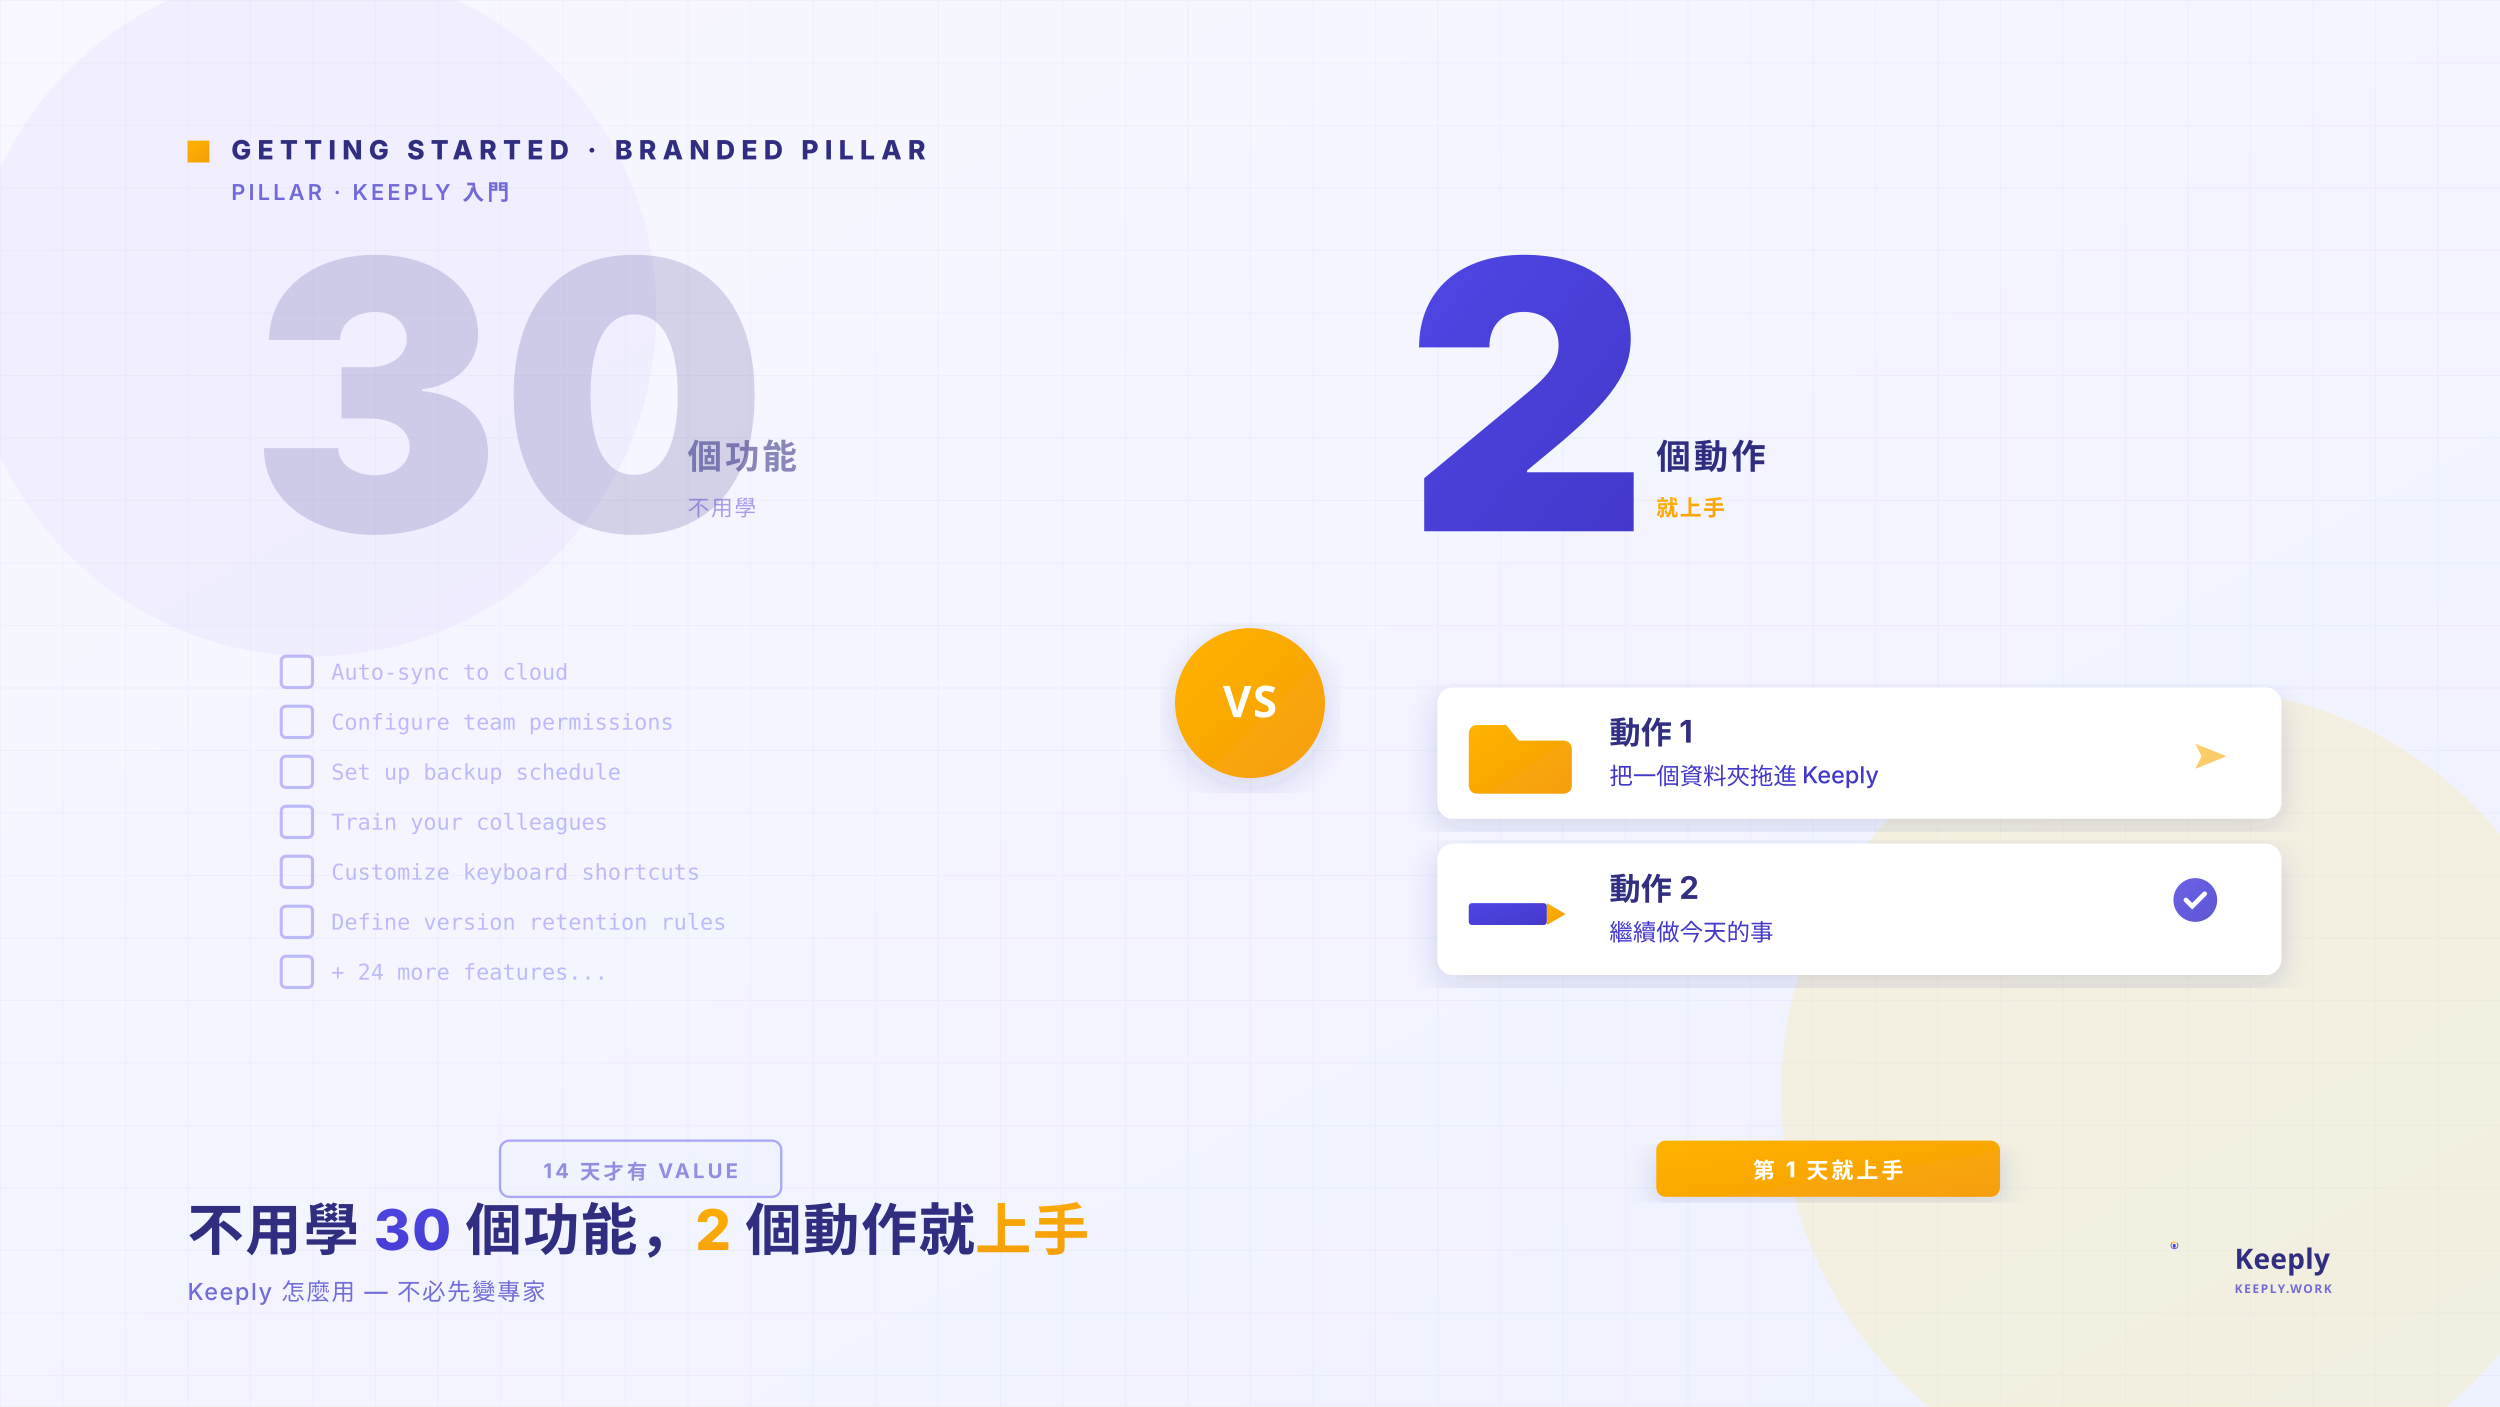
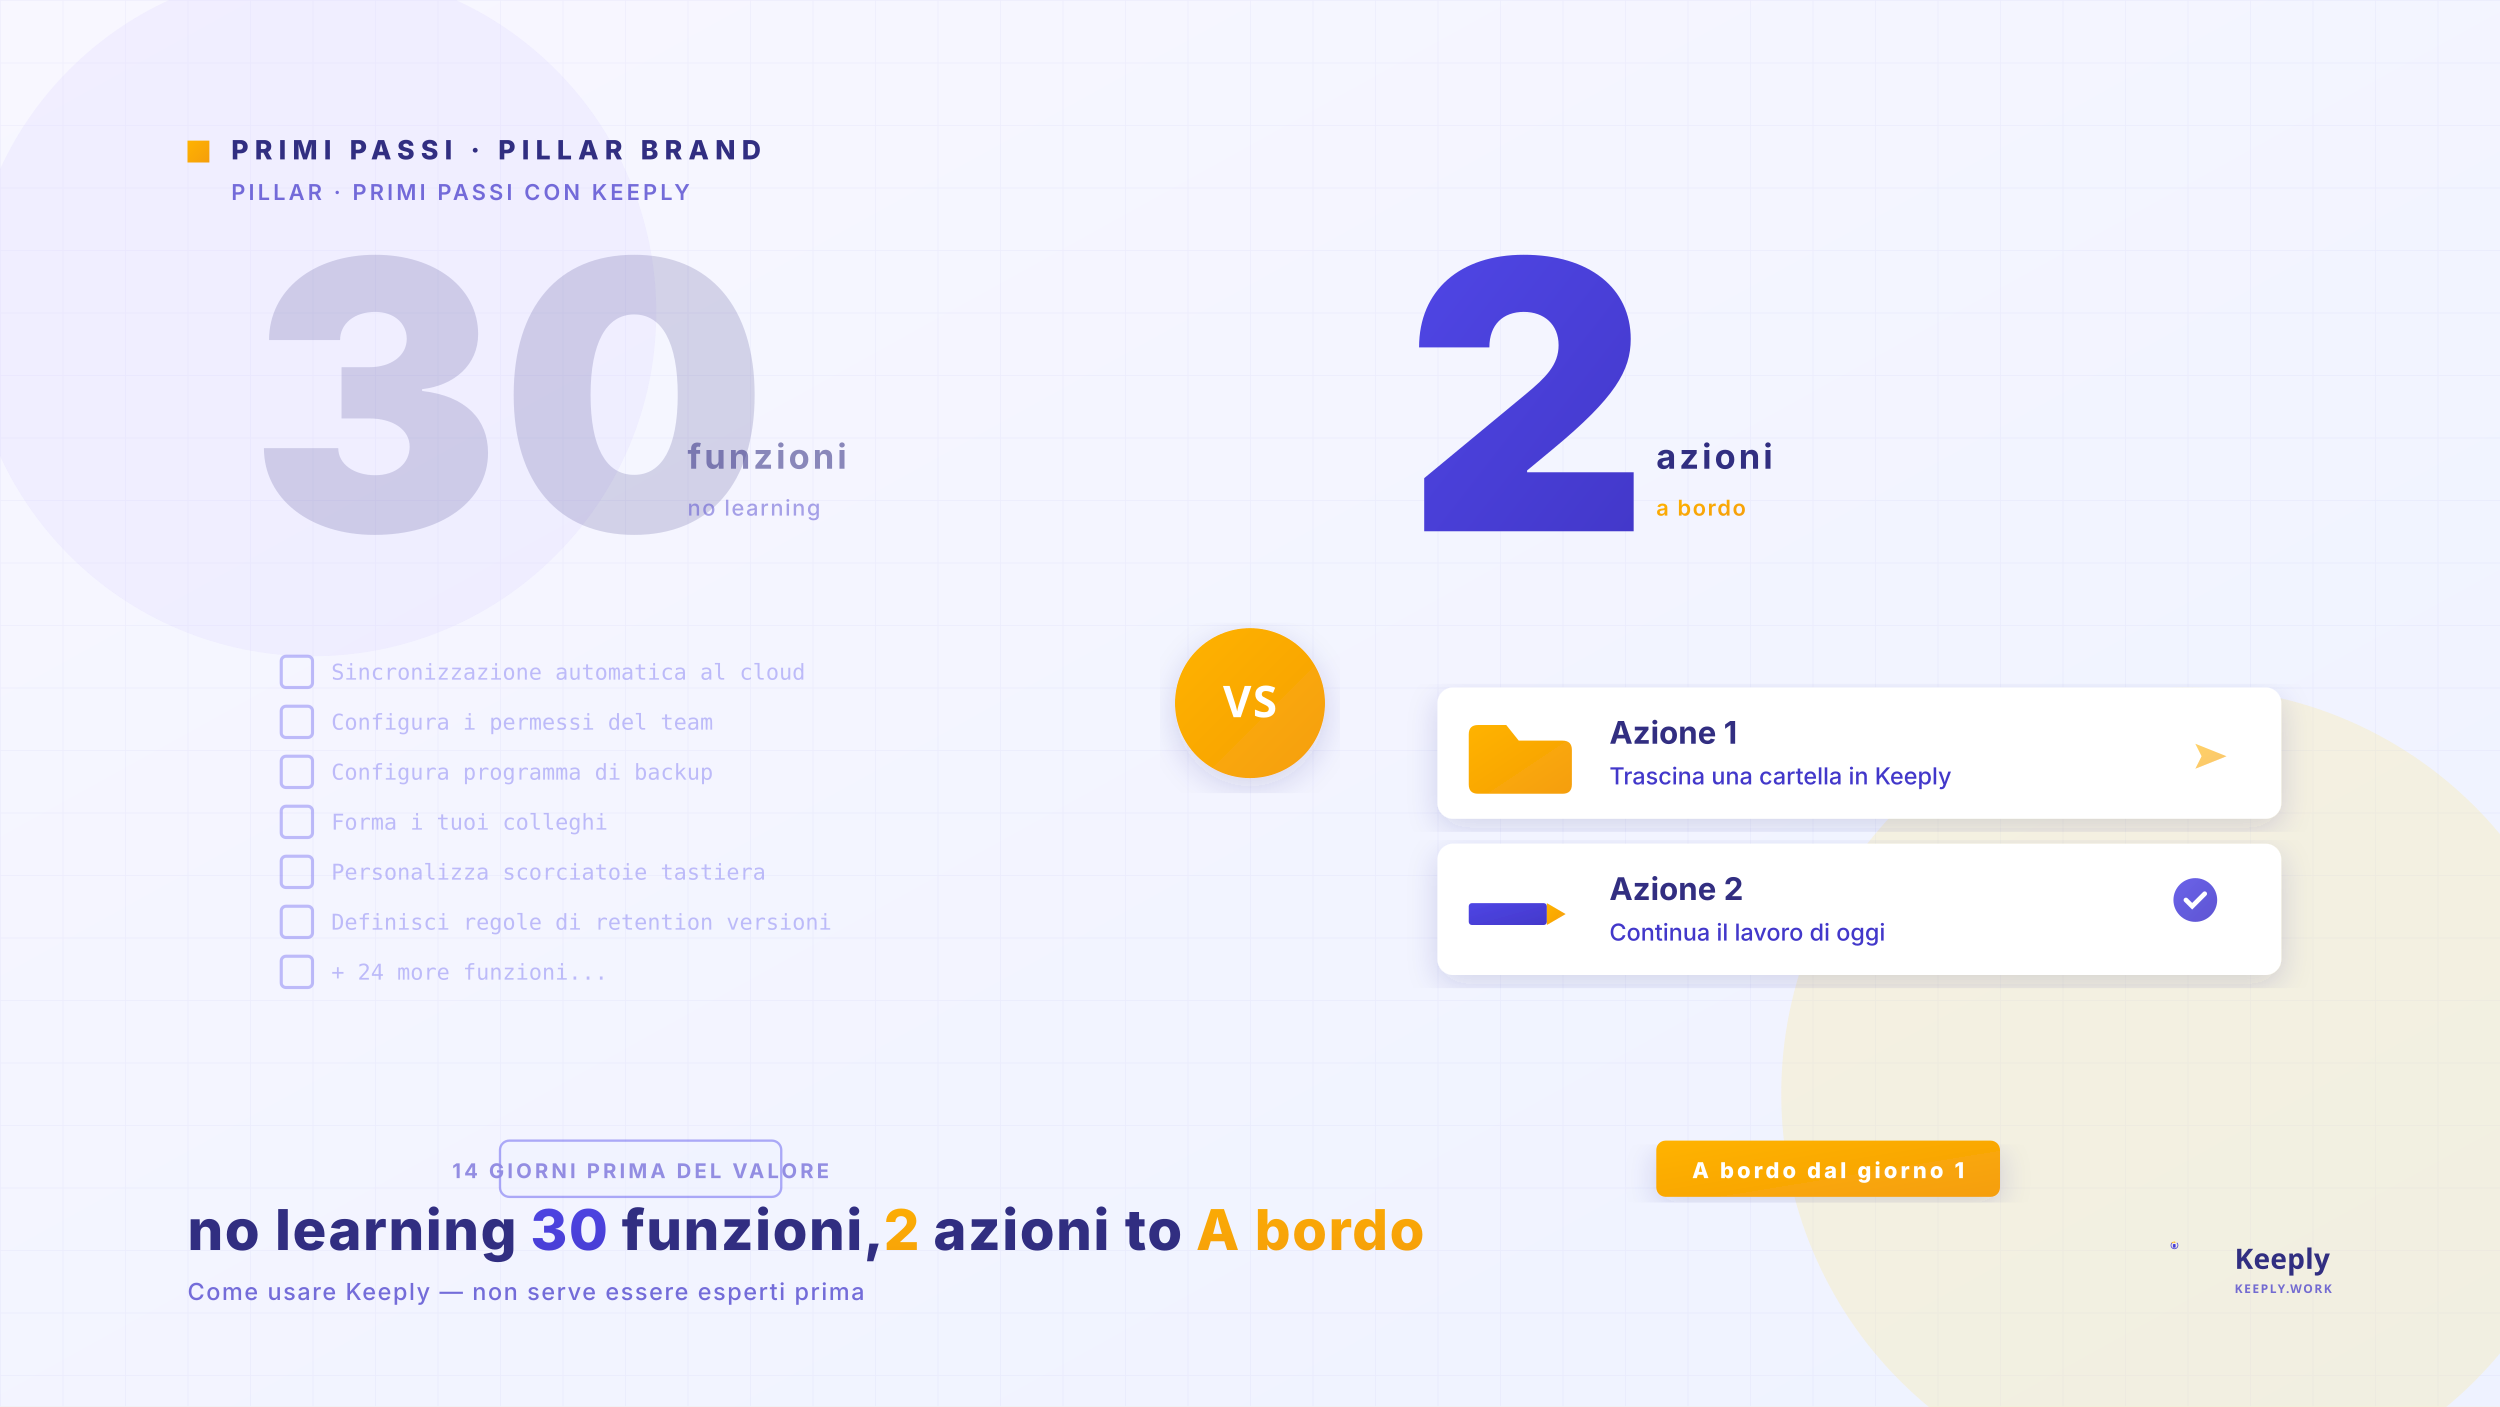
- <svg xmlns="http://www.w3.org/2000/svg" viewBox="0 0 1600 900" fill="none" font-family="'Inter','Noto Sans TC','PingFang TC','Microsoft JhengHei',system-ui,sans-serif">
+ <svg xmlns="http://www.w3.org/2000/svg" viewBox="0 0 1600 900" fill="none" font-family="'Inter','Noto Sans','SF Pro Display',-apple-system,system-ui,sans-serif">
  <defs>
    <linearGradient id="grad-indigo" x1="0" y1="0" x2="1" y2="1">
      <stop offset="0" stop-color="#4F46E5" />
      <stop offset="1" stop-color="#4338CA" />
    </linearGradient>
    <linearGradient id="grad-indigo-deep" x1="0" y1="0" x2="1" y2="1">
      <stop offset="0" stop-color="#4338CA" />
      <stop offset="1" stop-color="#312E81" />
    </linearGradient>
    <linearGradient id="grad-amber" x1="0" y1="0" x2="1" y2="1">
      <stop offset="0" stop-color="#FFB300" />
      <stop offset="1" stop-color="#F59E0B" />
    </linearGradient>
    <linearGradient id="grad-paper" x1="0" y1="0" x2="1" y2="1">
      <stop offset="0" stop-color="#F8F7FF" />
      <stop offset="1" stop-color="#EEF2FF" />
    </linearGradient>
    <pattern id="pat-grid" x="0" y="0" width="40" height="40" patternUnits="userSpaceOnUse">
      <path d="M 40 0 L 0 0 0 40" fill="none" stroke="#4338CA" stroke-width="1" opacity="0.05" />
    </pattern>
    <filter id="soft-shadow" x="-10%" y="-10%" width="120%" height="120%">
      <feDropShadow dx="0" dy="6" stdDeviation="10" flood-color="#312E81" flood-opacity="0.16" />
    </filter>
  </defs>
  <symbol id="keeply-mark" viewBox="0 0 512 512">
    <path d="M396 129C429 159 448 200 448 255C448 363 360 451 252 451C145 451 58 368 56 263C55 206 75 158 111 123" stroke="url(#grad-indigo)" stroke-width="44" stroke-linecap="round" fill="none" />
    <path d="M111 123C145 91 190 72 239 72C253 72 265 73 278 76" stroke="url(#grad-amber)" stroke-width="44" stroke-linecap="round" fill="none" />
    <path d="M236 54L313 79L254 134L236 54Z" fill="url(#grad-amber)" />
    <rect x="164" y="184" width="152" height="206" rx="32" fill="url(#grad-indigo)" />
  </symbol>
  <symbol id="keeply-lockup" viewBox="0 0 280 70">
    <g transform="translate(0,4) scale(0.13)">
      <use href="#keeply-mark" />
    </g>
    <text x="78" y="32" font-size="28" font-weight="800" fill="#312E81" font-family="system-ui,sans-serif" letter-spacing="0.2">Keeply</text>
    <text x="78" y="56" font-size="12" font-weight="600" fill="#4338CA" opacity="0.72" font-family="system-ui,sans-serif" letter-spacing="1.5">KEEPLY.WORK</text>
  </symbol>
  <rect width="1600" height="900" fill="url(#grad-paper)" />
  <rect width="1600" height="900" fill="url(#pat-grid)" />
  <circle cx="200" cy="200" r="220" fill="#DDD6FE" opacity="0.28" />
  <circle cx="1400" cy="700" r="260" fill="#FDE68A" opacity="0.26" />
  <g transform="translate(120, 88)">
    <rect x="0" y="2" width="14" height="14" fill="url(#grad-amber)" />
-     <text x="28" y="14" font-size="17" font-weight="800" fill="#312E81" letter-spacing="4">GETTING STARTED · BRANDED PILLAR</text>
-     <text x="28" y="40" font-size="14" font-weight="600" fill="#4338CA" opacity="0.72" letter-spacing="2">PILLAR · KEEPLY 入門</text>
+     <text x="28" y="14" font-size="17" font-weight="800" fill="#312E81" letter-spacing="4">PRIMI PASSI · PILLAR BRAND</text>
+     <text x="28" y="40" font-size="14" font-weight="600" fill="#4338CA" opacity="0.72" letter-spacing="2">PILLAR · PRIMI PASSI CON KEEPLY</text>
  </g>
  <g transform="translate(160, 220)">
    <text x="0" y="120" font-size="240" font-weight="900" fill="#312E81" opacity="0.18" font-family="'Inter',system-ui,sans-serif">30</text>
-     <text x="280" y="80" font-size="22" font-weight="700" fill="#312E81" opacity="0.55" letter-spacing="2">個功能</text>
-     <text x="280" y="110" font-size="14" font-weight="500" fill="#4338CA" opacity="0.45" letter-spacing="1">不用學</text>
+     <text x="280" y="80" font-size="22" font-weight="700" fill="#312E81" opacity="0.55" letter-spacing="2"> funzioni</text>
+     <text x="280" y="110" font-size="14" font-weight="500" fill="#4338CA" opacity="0.45" letter-spacing="1">no learning</text>
    <g transform="translate(20, 200)" font-family="'JetBrains Mono',ui-monospace,monospace" opacity="0.42">
      <g>
        <rect x="0" y="0" width="20" height="20" rx="3" fill="none" stroke="#6F6AF0" stroke-width="2" />
-         <text x="32" y="15" font-size="14" fill="#6F6AF0">Auto-sync to cloud</text>
+         <text x="32" y="15" font-size="14" fill="#6F6AF0">Sincronizzazione automatica al cloud</text>
      </g>
      <g transform="translate(0, 32)">
        <rect x="0" y="0" width="20" height="20" rx="3" fill="none" stroke="#6F6AF0" stroke-width="2" />
-         <text x="32" y="15" font-size="14" fill="#6F6AF0">Configure team permissions</text>
+         <text x="32" y="15" font-size="14" fill="#6F6AF0">Configura i permessi del team</text>
      </g>
      <g transform="translate(0, 64)">
        <rect x="0" y="0" width="20" height="20" rx="3" fill="none" stroke="#6F6AF0" stroke-width="2" />
-         <text x="32" y="15" font-size="14" fill="#6F6AF0">Set up backup schedule</text>
+         <text x="32" y="15" font-size="14" fill="#6F6AF0">Configura programma di backup</text>
      </g>
      <g transform="translate(0, 96)">
        <rect x="0" y="0" width="20" height="20" rx="3" fill="none" stroke="#6F6AF0" stroke-width="2" />
-         <text x="32" y="15" font-size="14" fill="#6F6AF0">Train your colleagues</text>
+         <text x="32" y="15" font-size="14" fill="#6F6AF0">Forma i tuoi colleghi</text>
      </g>
      <g transform="translate(0, 128)">
        <rect x="0" y="0" width="20" height="20" rx="3" fill="none" stroke="#6F6AF0" stroke-width="2" />
-         <text x="32" y="15" font-size="14" fill="#6F6AF0">Customize keyboard shortcuts</text>
+         <text x="32" y="15" font-size="14" fill="#6F6AF0">Personalizza scorciatoie tastiera</text>
      </g>
      <g transform="translate(0, 160)">
        <rect x="0" y="0" width="20" height="20" rx="3" fill="none" stroke="#6F6AF0" stroke-width="2" />
-         <text x="32" y="15" font-size="14" fill="#6F6AF0">Define version retention rules</text>
+         <text x="32" y="15" font-size="14" fill="#6F6AF0">Definisci regole di retention versioni</text>
      </g>
      <g transform="translate(0, 192)">
        <rect x="0" y="0" width="20" height="20" rx="3" fill="none" stroke="#6F6AF0" stroke-width="2" />
-         <text x="32" y="15" font-size="14" fill="#6F6AF0">+ 24 more features...</text>
+         <text x="32" y="15" font-size="14" fill="#6F6AF0">+ 24 more funzioni...</text>
      </g>
    </g>
    <g transform="translate(160, 510)" opacity="0.55">
      <rect x="0" y="0" width="180" height="36" rx="6" fill="#EEF2FF" stroke="#6F6AF0" stroke-width="1.5" />
-       <text x="90" y="24" font-size="13" font-weight="700" fill="#4338CA" text-anchor="middle" letter-spacing="2">14 天才有 VALUE</text>
+       <text x="90" y="24" font-size="13" font-weight="700" fill="#4338CA" text-anchor="middle" letter-spacing="2">14 GIORNI PRIMA DEL VALORE</text>
    </g>
  </g>
  <g transform="translate(800, 250)">
    <line x1="0" y1="0" x2="0" y2="450" stroke="url(#grad-amber)" stroke-width="3" opacity="0.55" />
    <g transform="translate(0, 200)">
      <circle cx="0" cy="0" r="48" fill="url(#grad-amber)" filter="url(#soft-shadow)" />
      <text x="0" y="9" font-size="28" font-weight="900" fill="#ffffff" text-anchor="middle" font-family="system-ui,sans-serif" letter-spacing="1">VS</text>
    </g>
  </g>
  <g transform="translate(900, 220)">
    <text x="0" y="120" font-size="240" font-weight="900" fill="url(#grad-indigo)" font-family="'Inter',system-ui,sans-serif">2</text>
-     <text x="160" y="80" font-size="22" font-weight="700" fill="#312E81" letter-spacing="2">個動作</text>
-     <text x="160" y="110" font-size="14" font-weight="600" fill="url(#grad-amber)" letter-spacing="1">就上手</text>
+     <text x="160" y="80" font-size="22" font-weight="700" fill="#312E81" letter-spacing="2"> azioni</text>
+     <text x="160" y="110" font-size="14" font-weight="600" fill="url(#grad-amber)" letter-spacing="1"> a bordo</text>
    <g transform="translate(20, 220)" filter="url(#soft-shadow)">
      <rect x="0" y="0" width="540" height="84" rx="10" fill="#ffffff" />
      <g transform="translate(20, 18)">
        <path d="M0 12 Q0 6 6 6 L24 6 L32 16 L60 16 Q66 16 66 22 L66 44 Q66 50 60 50 L6 50 Q0 50 0 44 Z" fill="url(#grad-amber)" />
      </g>
-       <text x="110" y="36" font-size="20" font-weight="700" fill="#312E81">動作 1</text>
-       <text x="110" y="62" font-size="15" font-weight="500" fill="#4338CA">把一個資料夾拖進 Keeply</text>
+       <text x="110" y="36" font-size="20" font-weight="700" fill="#312E81">Azione 1</text>
+       <text x="110" y="62" font-size="15" font-weight="500" fill="#4338CA">Trascina una cartella in Keeply</text>
      <g transform="translate(485, 36)" opacity="0.6">
        <path d="M0 0 L20 8 L0 16 L4 8 Z" fill="url(#grad-amber)" />
      </g>
    </g>
    <g transform="translate(20, 320)" filter="url(#soft-shadow)">
      <rect x="0" y="0" width="540" height="84" rx="10" fill="#ffffff" />
      <g transform="translate(20, 18)">
        <rect x="0" y="20" width="50" height="14" rx="2" fill="url(#grad-indigo)" />
        <path d="M50 20 L62 27 L50 34 Z" fill="url(#grad-amber)" />
      </g>
-       <text x="110" y="36" font-size="20" font-weight="700" fill="#312E81">動作 2</text>
-       <text x="110" y="62" font-size="15" font-weight="500" fill="#4338CA">繼續做今天的事</text>
+       <text x="110" y="36" font-size="20" font-weight="700" fill="#312E81">Azione 2</text>
+       <text x="110" y="62" font-size="15" font-weight="500" fill="#4338CA">Continua il lavoro di oggi</text>
      <g transform="translate(485, 36)" opacity="0.85">
        <circle cx="0" cy="0" r="14" fill="url(#grad-indigo)" />
        <path d="M-6 0 L-2 4 L6 -4" stroke="#ffffff" stroke-width="3" stroke-linecap="round" fill="none" />
      </g>
    </g>
    <g transform="translate(160, 510)">
      <rect x="0" y="0" width="220" height="36" rx="6" fill="url(#grad-amber)" filter="url(#soft-shadow)" />
-       <text x="110" y="24" font-size="14" font-weight="800" fill="#ffffff" text-anchor="middle" letter-spacing="2">第 1 天就上手</text>
+       <text x="110" y="24" font-size="14" font-weight="800" fill="#ffffff" text-anchor="middle" letter-spacing="2">A bordo dal giorno 1</text>
    </g>
  </g>
  <g transform="translate(120, 800)">
-     <text x="0" y="0" font-size="36" font-weight="800" fill="#312E81" letter-spacing="1">不用學 <tspan fill="url(#grad-indigo)">30</tspan> 個功能，<tspan fill="url(#grad-amber)">2</tspan> 個動作就<tspan fill="url(#grad-amber)">上手</tspan>
+     <text x="0" y="0" font-size="36" font-weight="800" fill="#312E81" letter-spacing="1">no learning <tspan fill="url(#grad-indigo)">30</tspan>  funzioni,<tspan fill="url(#grad-amber)">2</tspan>  azioni to <tspan fill="url(#grad-amber)">A bordo</tspan>
    </text>
-     <text x="0" y="32" font-size="15" font-weight="500" fill="#4338CA" opacity="0.72" letter-spacing="1">Keeply 怎麼用 — 不必先變專家</text>
+     <text x="0" y="32" font-size="15" font-weight="500" fill="#4338CA" opacity="0.72" letter-spacing="1">Come usare Keeply — non serve essere esperti prima</text>
  </g>
  <use href="#keeply-lockup" x="1380" y="790" width="180" height="48" />
</svg>
